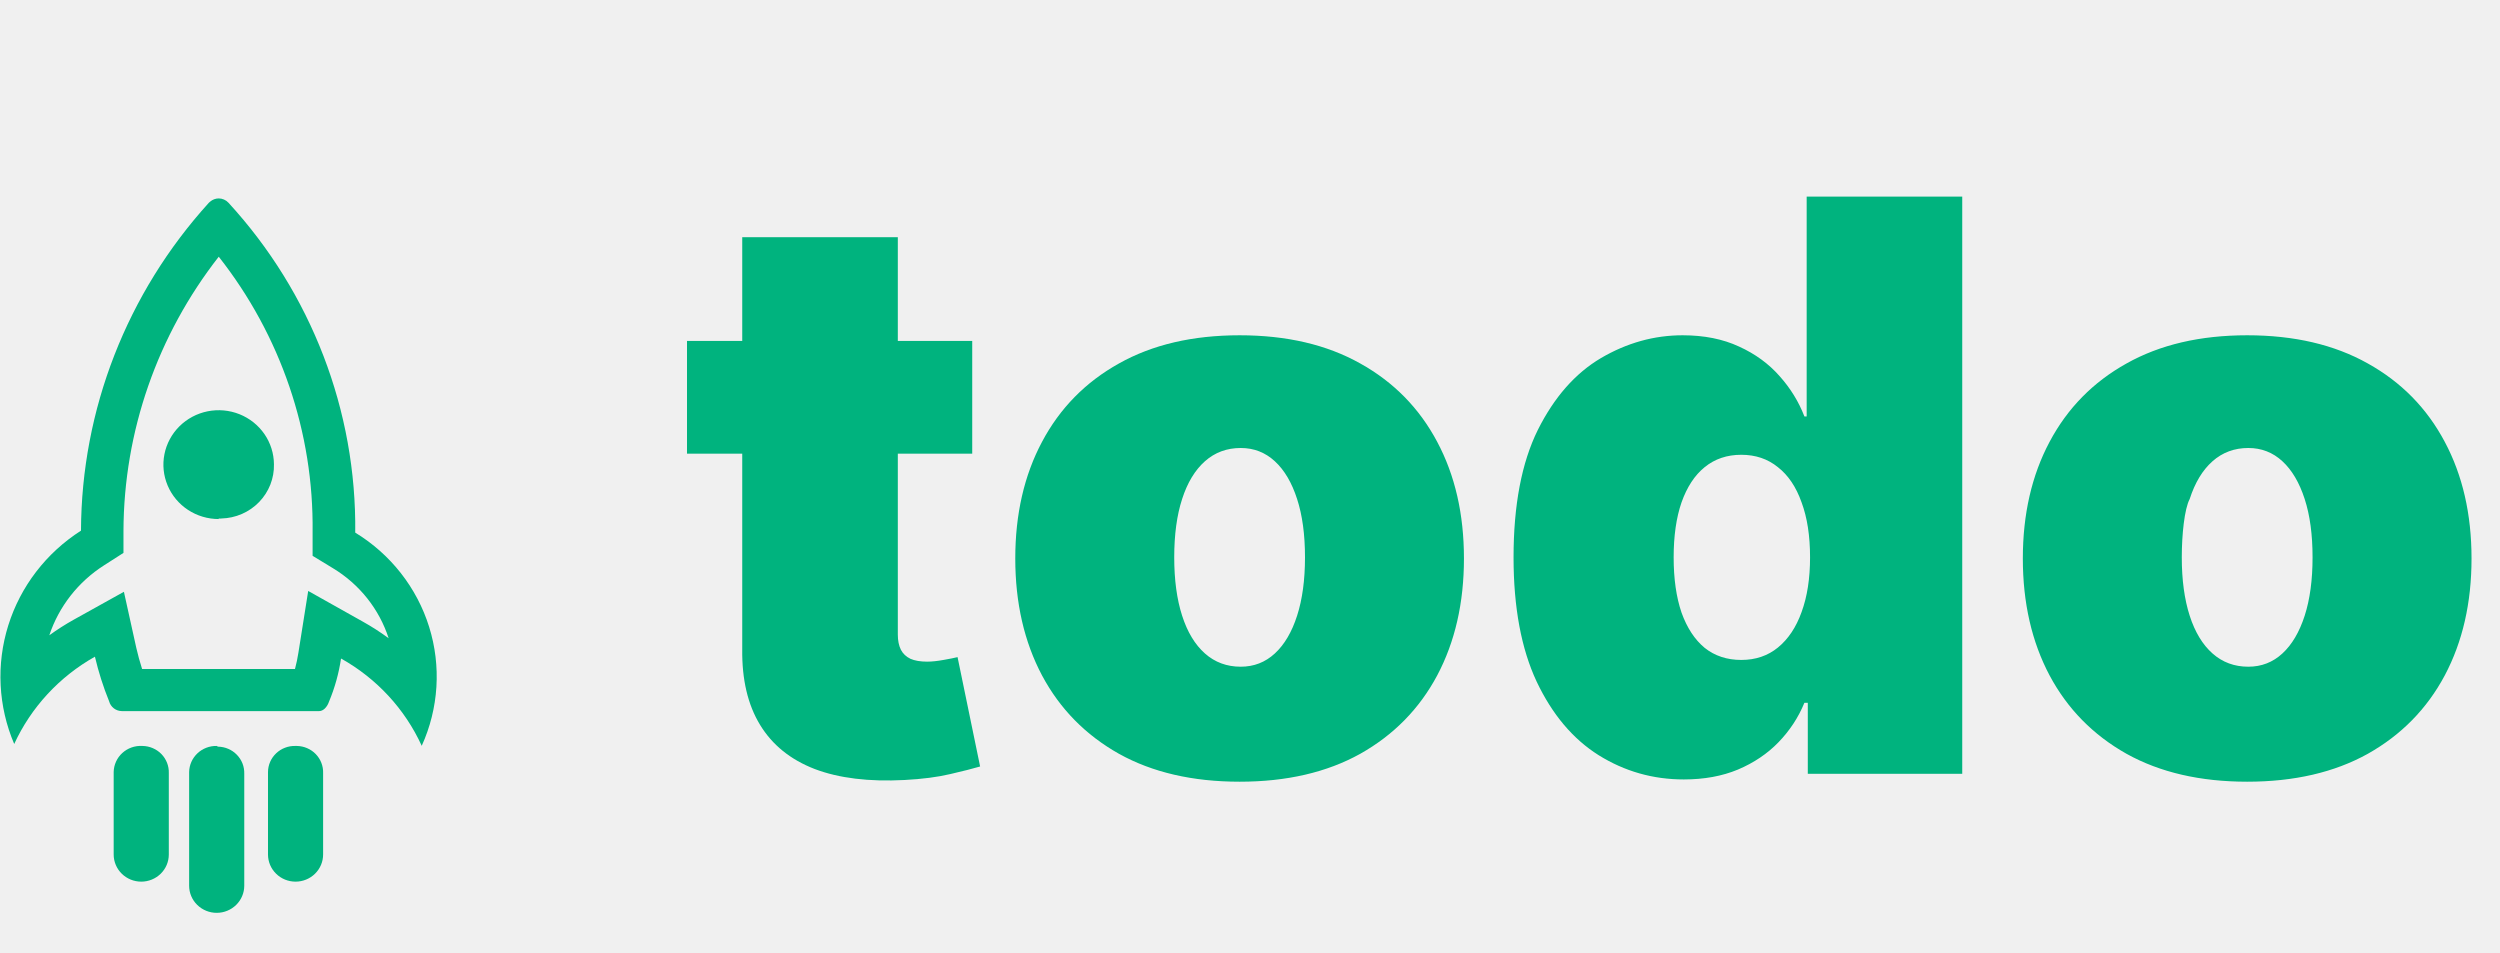
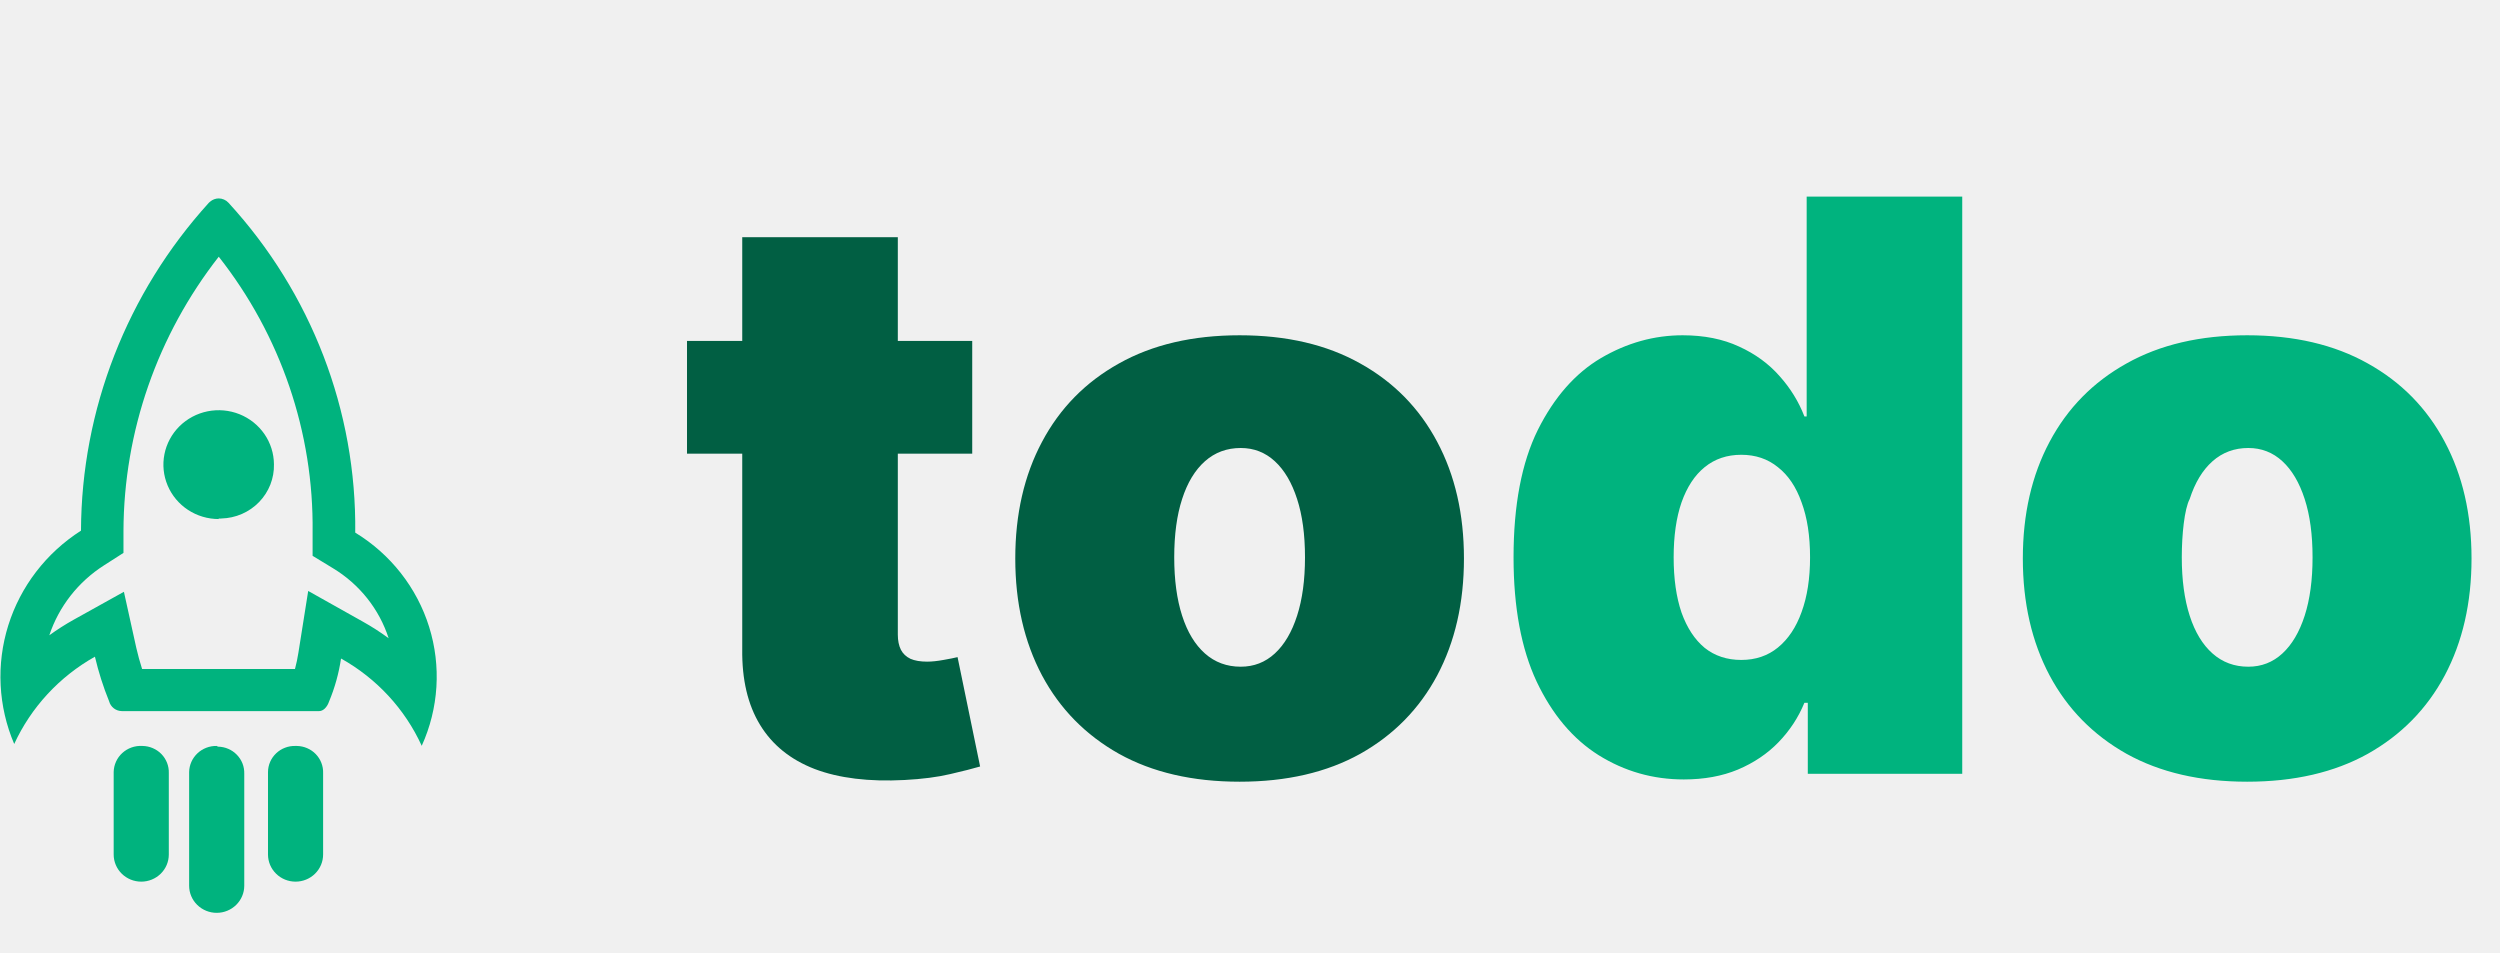
<svg xmlns="http://www.w3.org/2000/svg" width="126" height="48" viewBox="0 0 126 48" fill="none">
-   <path d="M49 17.182V22.864H34.625V17.182H49ZM37.409 11.954H45.25V31.983C45.25 32.286 45.302 32.542 45.406 32.75C45.51 32.949 45.671 33.1 45.889 33.205C46.107 33.299 46.386 33.347 46.727 33.347C46.964 33.347 47.239 33.318 47.551 33.261C47.873 33.205 48.11 33.157 48.261 33.119L49.398 38.631C49.047 38.735 48.545 38.863 47.892 39.014C47.248 39.166 46.481 39.265 45.591 39.312C43.792 39.407 42.281 39.222 41.06 38.758C39.838 38.285 38.919 37.542 38.304 36.528C37.688 35.515 37.39 34.246 37.409 32.722V11.954ZM62.477 39.398C60.109 39.398 58.083 38.929 56.397 37.992C54.711 37.044 53.419 35.728 52.519 34.043C51.62 32.347 51.17 30.383 51.17 28.148C51.17 25.913 51.62 23.953 52.519 22.267C53.419 20.572 54.711 19.256 56.397 18.318C58.083 17.371 60.109 16.898 62.477 16.898C64.844 16.898 66.871 17.371 68.556 18.318C70.242 19.256 71.534 20.572 72.434 22.267C73.334 23.953 73.783 25.913 73.783 28.148C73.783 30.383 73.334 32.347 72.434 34.043C71.534 35.728 70.242 37.044 68.556 37.992C66.871 38.929 64.844 39.398 62.477 39.398ZM62.533 33.602C63.196 33.602 63.769 33.38 64.252 32.935C64.735 32.49 65.109 31.855 65.374 31.031C65.639 30.207 65.772 29.227 65.772 28.091C65.772 26.945 65.639 25.965 65.374 25.151C65.109 24.327 64.735 23.692 64.252 23.247C63.769 22.802 63.196 22.579 62.533 22.579C61.833 22.579 61.231 22.802 60.729 23.247C60.227 23.692 59.844 24.327 59.579 25.151C59.314 25.965 59.181 26.945 59.181 28.091C59.181 29.227 59.314 30.207 59.579 31.031C59.844 31.855 60.227 32.49 60.729 32.935C61.231 33.38 61.833 33.602 62.533 33.602Z" fill="#00B37E" />
+   <path d="M49 17.182V22.864H34.625V17.182H49ZM37.409 11.954H45.25V31.983C45.25 32.286 45.302 32.542 45.406 32.75C45.51 32.949 45.671 33.1 45.889 33.205C46.107 33.299 46.386 33.347 46.727 33.347C46.964 33.347 47.239 33.318 47.551 33.261C47.873 33.205 48.11 33.157 48.261 33.119L49.398 38.631C49.047 38.735 48.545 38.863 47.892 39.014C47.248 39.166 46.481 39.265 45.591 39.312C43.792 39.407 42.281 39.222 41.06 38.758C39.838 38.285 38.919 37.542 38.304 36.528C37.688 35.515 37.39 34.246 37.409 32.722V11.954ZM62.477 39.398C60.109 39.398 58.083 38.929 56.397 37.992C54.711 37.044 53.419 35.728 52.519 34.043C51.62 32.347 51.17 30.383 51.17 28.148C51.17 25.913 51.62 23.953 52.519 22.267C53.419 20.572 54.711 19.256 56.397 18.318C58.083 17.371 60.109 16.898 62.477 16.898C64.844 16.898 66.871 17.371 68.556 18.318C70.242 19.256 71.534 20.572 72.434 22.267C73.334 23.953 73.783 25.913 73.783 28.148C73.783 30.383 73.334 32.347 72.434 34.043C71.534 35.728 70.242 37.044 68.556 37.992C66.871 38.929 64.844 39.398 62.477 39.398ZM62.533 33.602C63.196 33.602 63.769 33.38 64.252 32.935C64.735 32.49 65.109 31.855 65.374 31.031C65.639 30.207 65.772 29.227 65.772 28.091C65.772 26.945 65.639 25.965 65.374 25.151C65.109 24.327 64.735 23.692 64.252 23.247C63.769 22.802 63.196 22.579 62.533 22.579C61.833 22.579 61.231 22.802 60.729 23.247C60.227 23.692 59.844 24.327 59.579 25.151C59.314 25.965 59.181 26.945 59.181 28.091C59.181 29.227 59.314 30.207 59.579 31.031C59.844 31.855 60.227 32.49 60.729 32.935C61.231 33.38 61.833 33.602 62.533 33.602Z" fill="#015F43" />
  <path d="M84.863 39.284C83.31 39.284 81.88 38.877 80.573 38.062C79.276 37.248 78.234 36.012 77.448 34.355C76.672 32.698 76.283 30.61 76.283 28.091C76.283 25.458 76.691 23.318 77.505 21.671C78.329 20.023 79.389 18.815 80.687 18.048C81.994 17.281 83.367 16.898 84.806 16.898C85.886 16.898 86.833 17.087 87.647 17.466C88.461 17.835 89.143 18.332 89.692 18.957C90.242 19.573 90.658 20.25 90.942 20.989H91.056V9.909H98.897V39H91.113V35.42H90.942C90.639 36.159 90.204 36.822 89.636 37.409C89.077 37.987 88.395 38.446 87.59 38.787C86.795 39.118 85.886 39.284 84.863 39.284ZM87.761 33.261C88.48 33.261 89.096 33.053 89.607 32.636C90.128 32.21 90.526 31.614 90.8 30.847C91.085 30.07 91.227 29.151 91.227 28.091C91.227 27.011 91.085 26.088 90.8 25.321C90.526 24.544 90.128 23.953 89.607 23.546C89.096 23.129 88.48 22.921 87.761 22.921C87.041 22.921 86.425 23.129 85.914 23.546C85.412 23.953 85.024 24.544 84.749 25.321C84.484 26.088 84.352 27.011 84.352 28.091C84.352 29.171 84.484 30.099 84.749 30.875C85.024 31.642 85.412 32.234 85.914 32.651C86.425 33.058 87.041 33.261 87.761 33.261ZM113.258 39.398C110.89 39.398 108.864 38.929 107.178 37.992C105.493 37.044 104.2 35.728 103.3 34.043C102.401 32.347 101.951 30.383 101.951 28.148C101.951 25.913 102.401 23.953 103.3 22.267C104.2 20.572 105.493 19.256 107.178 18.318C108.864 17.371 110.89 16.898 113.258 16.898C115.625 16.898 117.652 17.371 119.337 18.318C121.023 19.256 122.316 20.572 123.215 22.267C124.115 23.953 124.565 25.913 124.565 28.148C124.565 30.383 124.115 32.347 123.215 34.043C122.316 35.728 121.023 37.044 119.337 37.992C117.652 38.929 115.625 39.398 113.258 39.398ZM113.315 33.602C113.978 33.602 114.55 33.38 115.033 32.935C115.516 32.49 115.89 31.855 116.156 31.031C116.421 30.207 116.553 29.227 116.553 28.091C116.553 26.945 116.421 25.965 116.156 25.151C115.89 24.327 115.516 23.692 115.033 23.247C114.55 22.802 113.978 22.579 113.315 22.579C112.614 22.579 112.013 22.802 111.511 23.247C111.009 23.692 110.625 24.327 110.36 25.151C110.095 25.65 109.962 26.945 109.962 28.091C109.962 29.227 110.095 30.207 110.36 31.031C110.625 31.855 111.009 32.49 111.511 32.935C112.013 33.38 112.614 33.602 113.315 33.602Z" fill="#00B37E" />
  <g clip-path="url(#clip0_43_109)">
    <path d="M11.021 12.933C14.147 16.901 15.816 21.794 15.755 26.816V28.014L16.787 28.642C18.119 29.448 19.113 30.699 19.587 32.167C19.171 31.86 18.735 31.58 18.283 31.328L15.533 29.784L15.039 32.9C14.996 33.175 14.939 33.449 14.867 33.718H7.162C7.047 33.365 6.954 33.013 6.868 32.646L6.245 29.826L3.71 31.236C3.286 31.473 2.877 31.734 2.485 32.019C2.968 30.568 3.941 29.324 5.242 28.494L6.223 27.866V26.752C6.241 21.751 7.93 16.895 11.029 12.933H11.021ZM11.029 10C10.868 10 10.713 10.058 10.592 10.162L10.527 10.219C6.398 14.766 4.105 20.645 4.082 26.745C2.33 27.864 1.033 29.554 0.417 31.52C-0.198 33.485 -0.092 35.601 0.716 37.497C1.568 35.645 2.991 34.106 4.784 33.097C4.964 33.864 5.203 34.616 5.5 35.347C5.538 35.487 5.621 35.611 5.738 35.701C5.854 35.79 5.997 35.839 6.145 35.84H16.085C16.285 35.84 16.486 35.65 16.586 35.354C16.876 34.659 17.078 33.932 17.188 33.189C18.984 34.193 20.408 35.734 21.255 37.589C22.112 35.702 22.245 33.573 21.629 31.597C21.012 29.621 19.689 27.932 17.904 26.844C17.974 20.708 15.694 14.772 11.516 10.219C11.454 10.15 11.377 10.095 11.292 10.058C11.207 10.02 11.115 10 11.021 10H11.029Z" fill="#00B37E" />
    <path d="M11.022 26.16C10.472 26.16 9.934 26 9.476 25.699C9.018 25.399 8.661 24.971 8.45 24.472C8.238 23.972 8.182 23.421 8.288 22.89C8.394 22.358 8.657 21.87 9.044 21.485C9.432 21.101 9.926 20.838 10.465 20.73C11.004 20.622 11.563 20.673 12.073 20.877C12.582 21.082 13.019 21.43 13.328 21.878C13.636 22.326 13.803 22.855 13.807 23.396C13.816 23.747 13.754 24.096 13.626 24.424C13.497 24.751 13.304 25.05 13.058 25.304C12.812 25.558 12.518 25.762 12.191 25.904C11.865 26.046 11.514 26.123 11.158 26.132C11.113 26.139 11.067 26.139 11.022 26.132V26.16Z" fill="#00B37E" />
    <path d="M14.896 37.596C14.717 37.59 14.538 37.62 14.371 37.683C14.203 37.746 14.05 37.842 13.921 37.964C13.792 38.086 13.688 38.232 13.617 38.394C13.546 38.556 13.508 38.731 13.507 38.907V43.067C13.507 43.43 13.653 43.778 13.914 44.034C14.174 44.291 14.527 44.435 14.896 44.435C15.264 44.435 15.618 44.291 15.878 44.034C16.139 43.778 16.285 43.43 16.285 43.067V38.964C16.291 38.788 16.261 38.613 16.197 38.448C16.134 38.284 16.037 38.134 15.914 38.006C15.791 37.879 15.643 37.777 15.479 37.707C15.315 37.636 15.139 37.599 14.96 37.596H14.896Z" fill="#00B37E" />
    <path d="M7.162 37.596C6.979 37.586 6.797 37.613 6.625 37.674C6.454 37.736 6.297 37.83 6.163 37.953C6.029 38.075 5.922 38.222 5.848 38.386C5.773 38.55 5.733 38.727 5.729 38.907V43.067C5.729 43.43 5.876 43.778 6.136 44.034C6.397 44.291 6.75 44.435 7.119 44.435C7.487 44.435 7.84 44.291 8.101 44.034C8.362 43.778 8.508 43.43 8.508 43.067V38.964C8.514 38.788 8.484 38.613 8.42 38.448C8.356 38.284 8.26 38.134 8.137 38.006C8.013 37.879 7.865 37.777 7.702 37.707C7.538 37.636 7.362 37.599 7.183 37.596H7.162Z" fill="#00B37E" />
    <path d="M10.921 37.596C10.743 37.592 10.565 37.623 10.398 37.687C10.232 37.751 10.08 37.846 9.951 37.968C9.822 38.09 9.718 38.236 9.646 38.397C9.575 38.558 9.536 38.731 9.532 38.907V44.639C9.532 45.002 9.678 45.35 9.939 45.606C10.2 45.863 10.553 46.007 10.921 46.007C11.29 46.007 11.643 45.863 11.904 45.606C12.164 45.35 12.311 45.002 12.311 44.639V38.999C12.316 38.823 12.287 38.648 12.223 38.483C12.159 38.319 12.063 38.169 11.939 38.042C11.816 37.914 11.668 37.812 11.505 37.742C11.341 37.671 11.164 37.634 10.986 37.631L10.921 37.596Z" fill="#00B37E" />
  </g>
  <defs>
    <clipPath id="clip0_43_109">
      <rect width="22" height="36" fill="white" transform="translate(0 10)" />
    </clipPath>
  </defs>
</svg>
